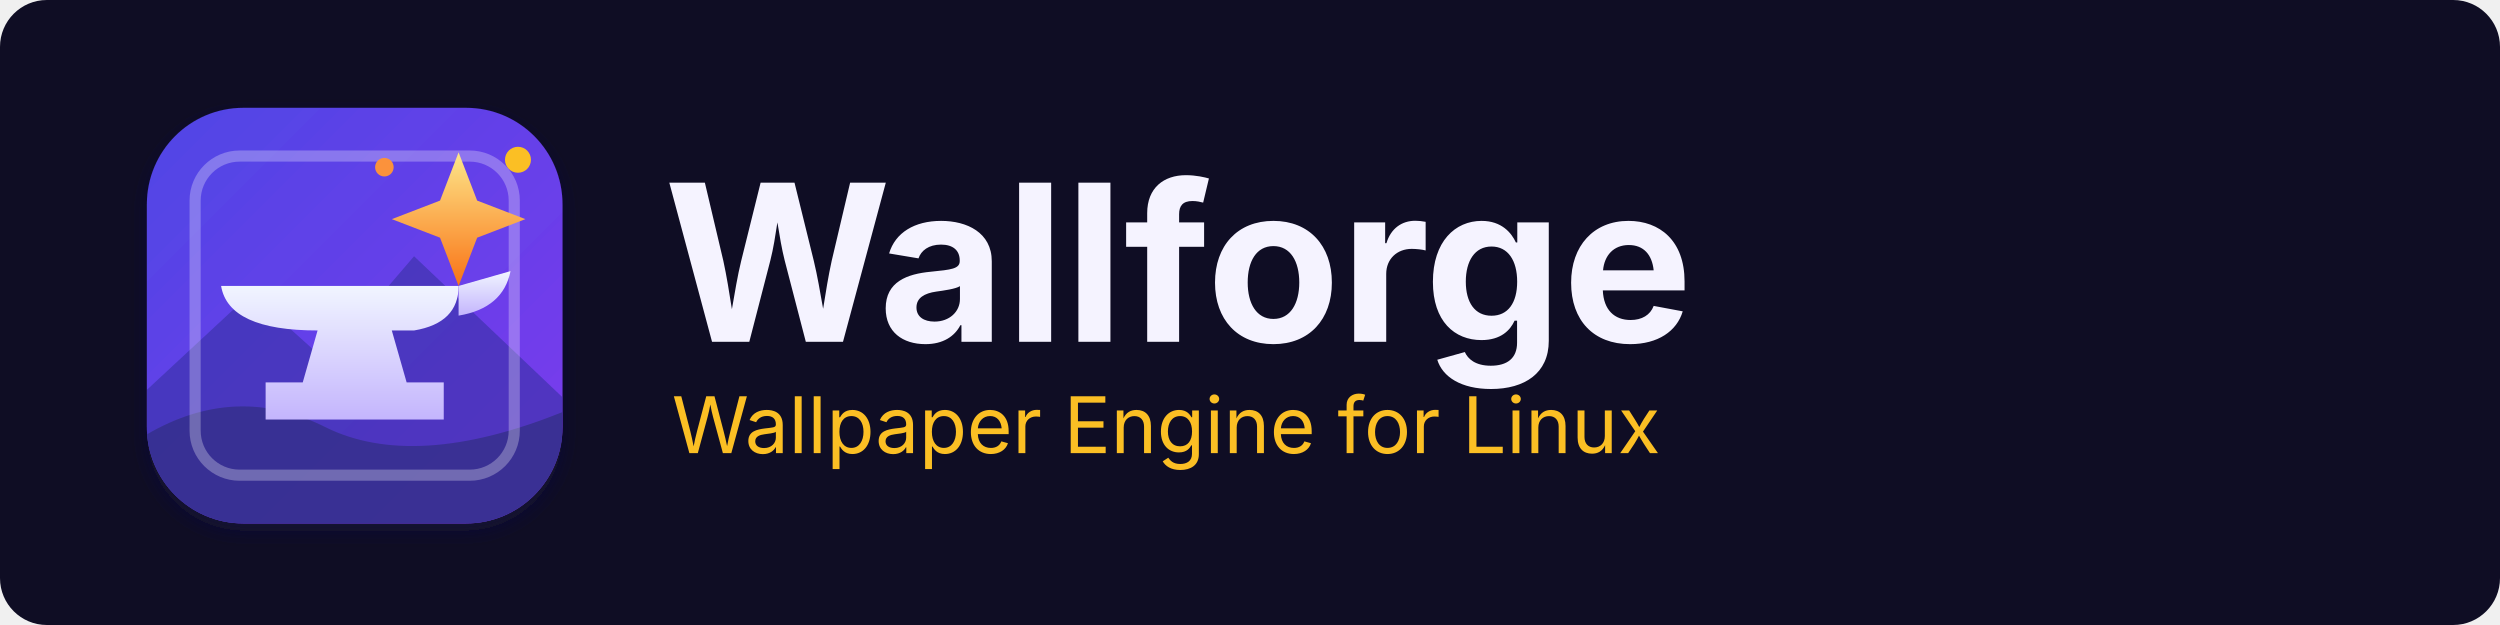
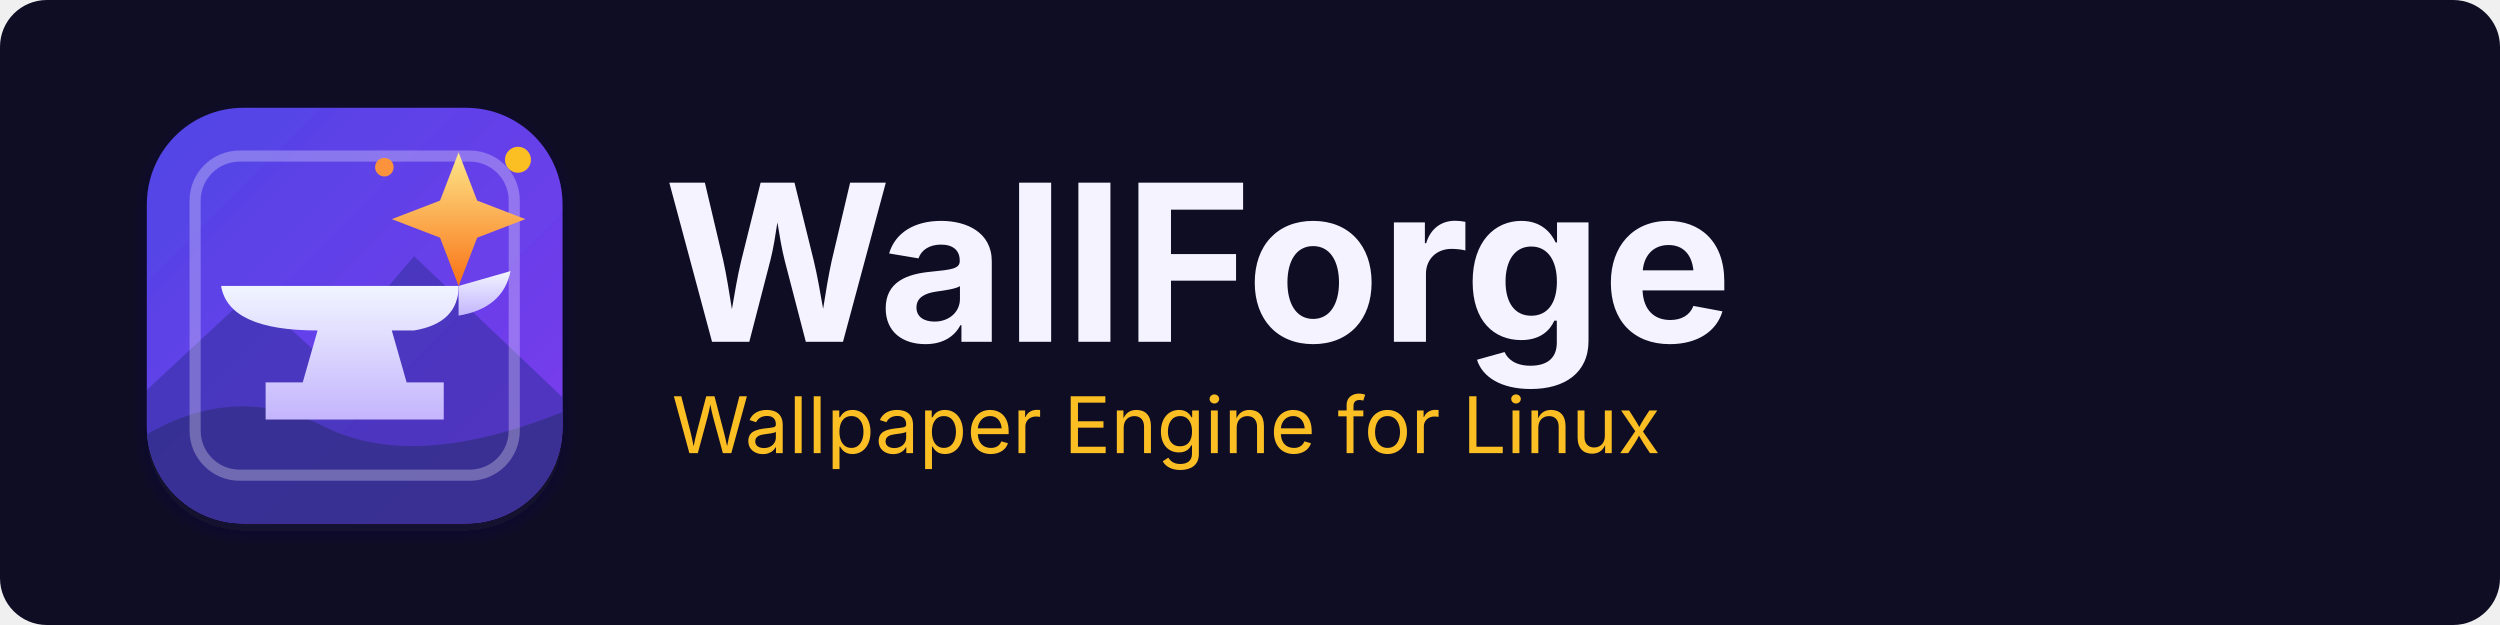
<svg xmlns="http://www.w3.org/2000/svg" viewBox="0 0 1280 320" width="1280" height="320">
  <rect width="1280" height="320" rx="24" fill="#0f0d24" />
  <g transform="translate(60,40) scale(1.9)">
    <defs>
      <linearGradient id="bg" x1="0" y1="0" x2="1" y2="1">
        <stop offset="0" stop-color="#4f46e5" />
        <stop offset="1" stop-color="#7c3aed" />
      </linearGradient>
      <linearGradient id="sp" x1="0" y1="0" x2="0" y2="1">
        <stop offset="0" stop-color="#fde68a" />
        <stop offset="1" stop-color="#f97316" />
      </linearGradient>
      <linearGradient id="an" x1="0" y1="0" x2="0" y2="1">
        <stop offset="0" stop-color="#f1f5ff" />
        <stop offset="1" stop-color="#c4b5fd" />
      </linearGradient>
      <filter id="sh" x="-20%" y="-20%" width="140%" height="150%">
        <feDropShadow dx="0" dy="2" stdDeviation="2.5" flood-color="#1e1b4b" flood-opacity=".45" />
      </filter>
      <clipPath id="c">
        <rect x="8" y="8" width="112" height="112" rx="26" />
      </clipPath>
    </defs>
    <rect x="8" y="8" width="112" height="112" rx="26" fill="url(#bg)" filter="url(#sh)" />
    <g clip-path="url(#c)">
      <path d="M8 84 L36 58 L56 76 L80 48 L120 86 V120 H8Z" fill="#3730a3" opacity=".6" />
      <path d="M8 96 Q32 82 56 94 T120 90 V120 H8Z" fill="#312e81" opacity=".7" />
    </g>
    <rect x="21" y="21" width="86" height="86" rx="12" fill="none" stroke="#fff" stroke-opacity=".28" stroke-width="3" />
    <path d="M28 56 H92 Q92 66 80 68 H74 L78 82 H88 V92 H40 V82 H50 L54 68 Q30 68 28 56Z" fill="url(#an)" />
    <path d="M92 56 L106 52 Q104 62 92 64Z" fill="url(#an)" />
    <path d="M92 20 L97 33 L110 38 L97 43 L92 56 L87 43 L74 38 L87 33Z" fill="url(#sp)" />
    <circle cx="108" cy="22" r="3.5" fill="#fbbf24" />
    <circle cx="72" cy="24" r="2.5" fill="#fb923c" />
  </g>
-   <text x="340" y="175" font-family="Inter, Cantarell, DejaVu Sans, sans-serif" font-weight="700" font-size="112" fill="#f5f3ff">Wallforge</text>
+   <text x="340" y="175" font-family="Inter, Cantarell, DejaVu Sans, sans-serif" font-weight="700" font-size="112" fill="#f5f3ff">WallForge</text>
  <text x="344" y="232" font-family="Inter, Cantarell, DejaVu Sans, sans-serif" font-size="40" fill="#fbbf24">Wallpaper Engine for Linux</text>
</svg>
